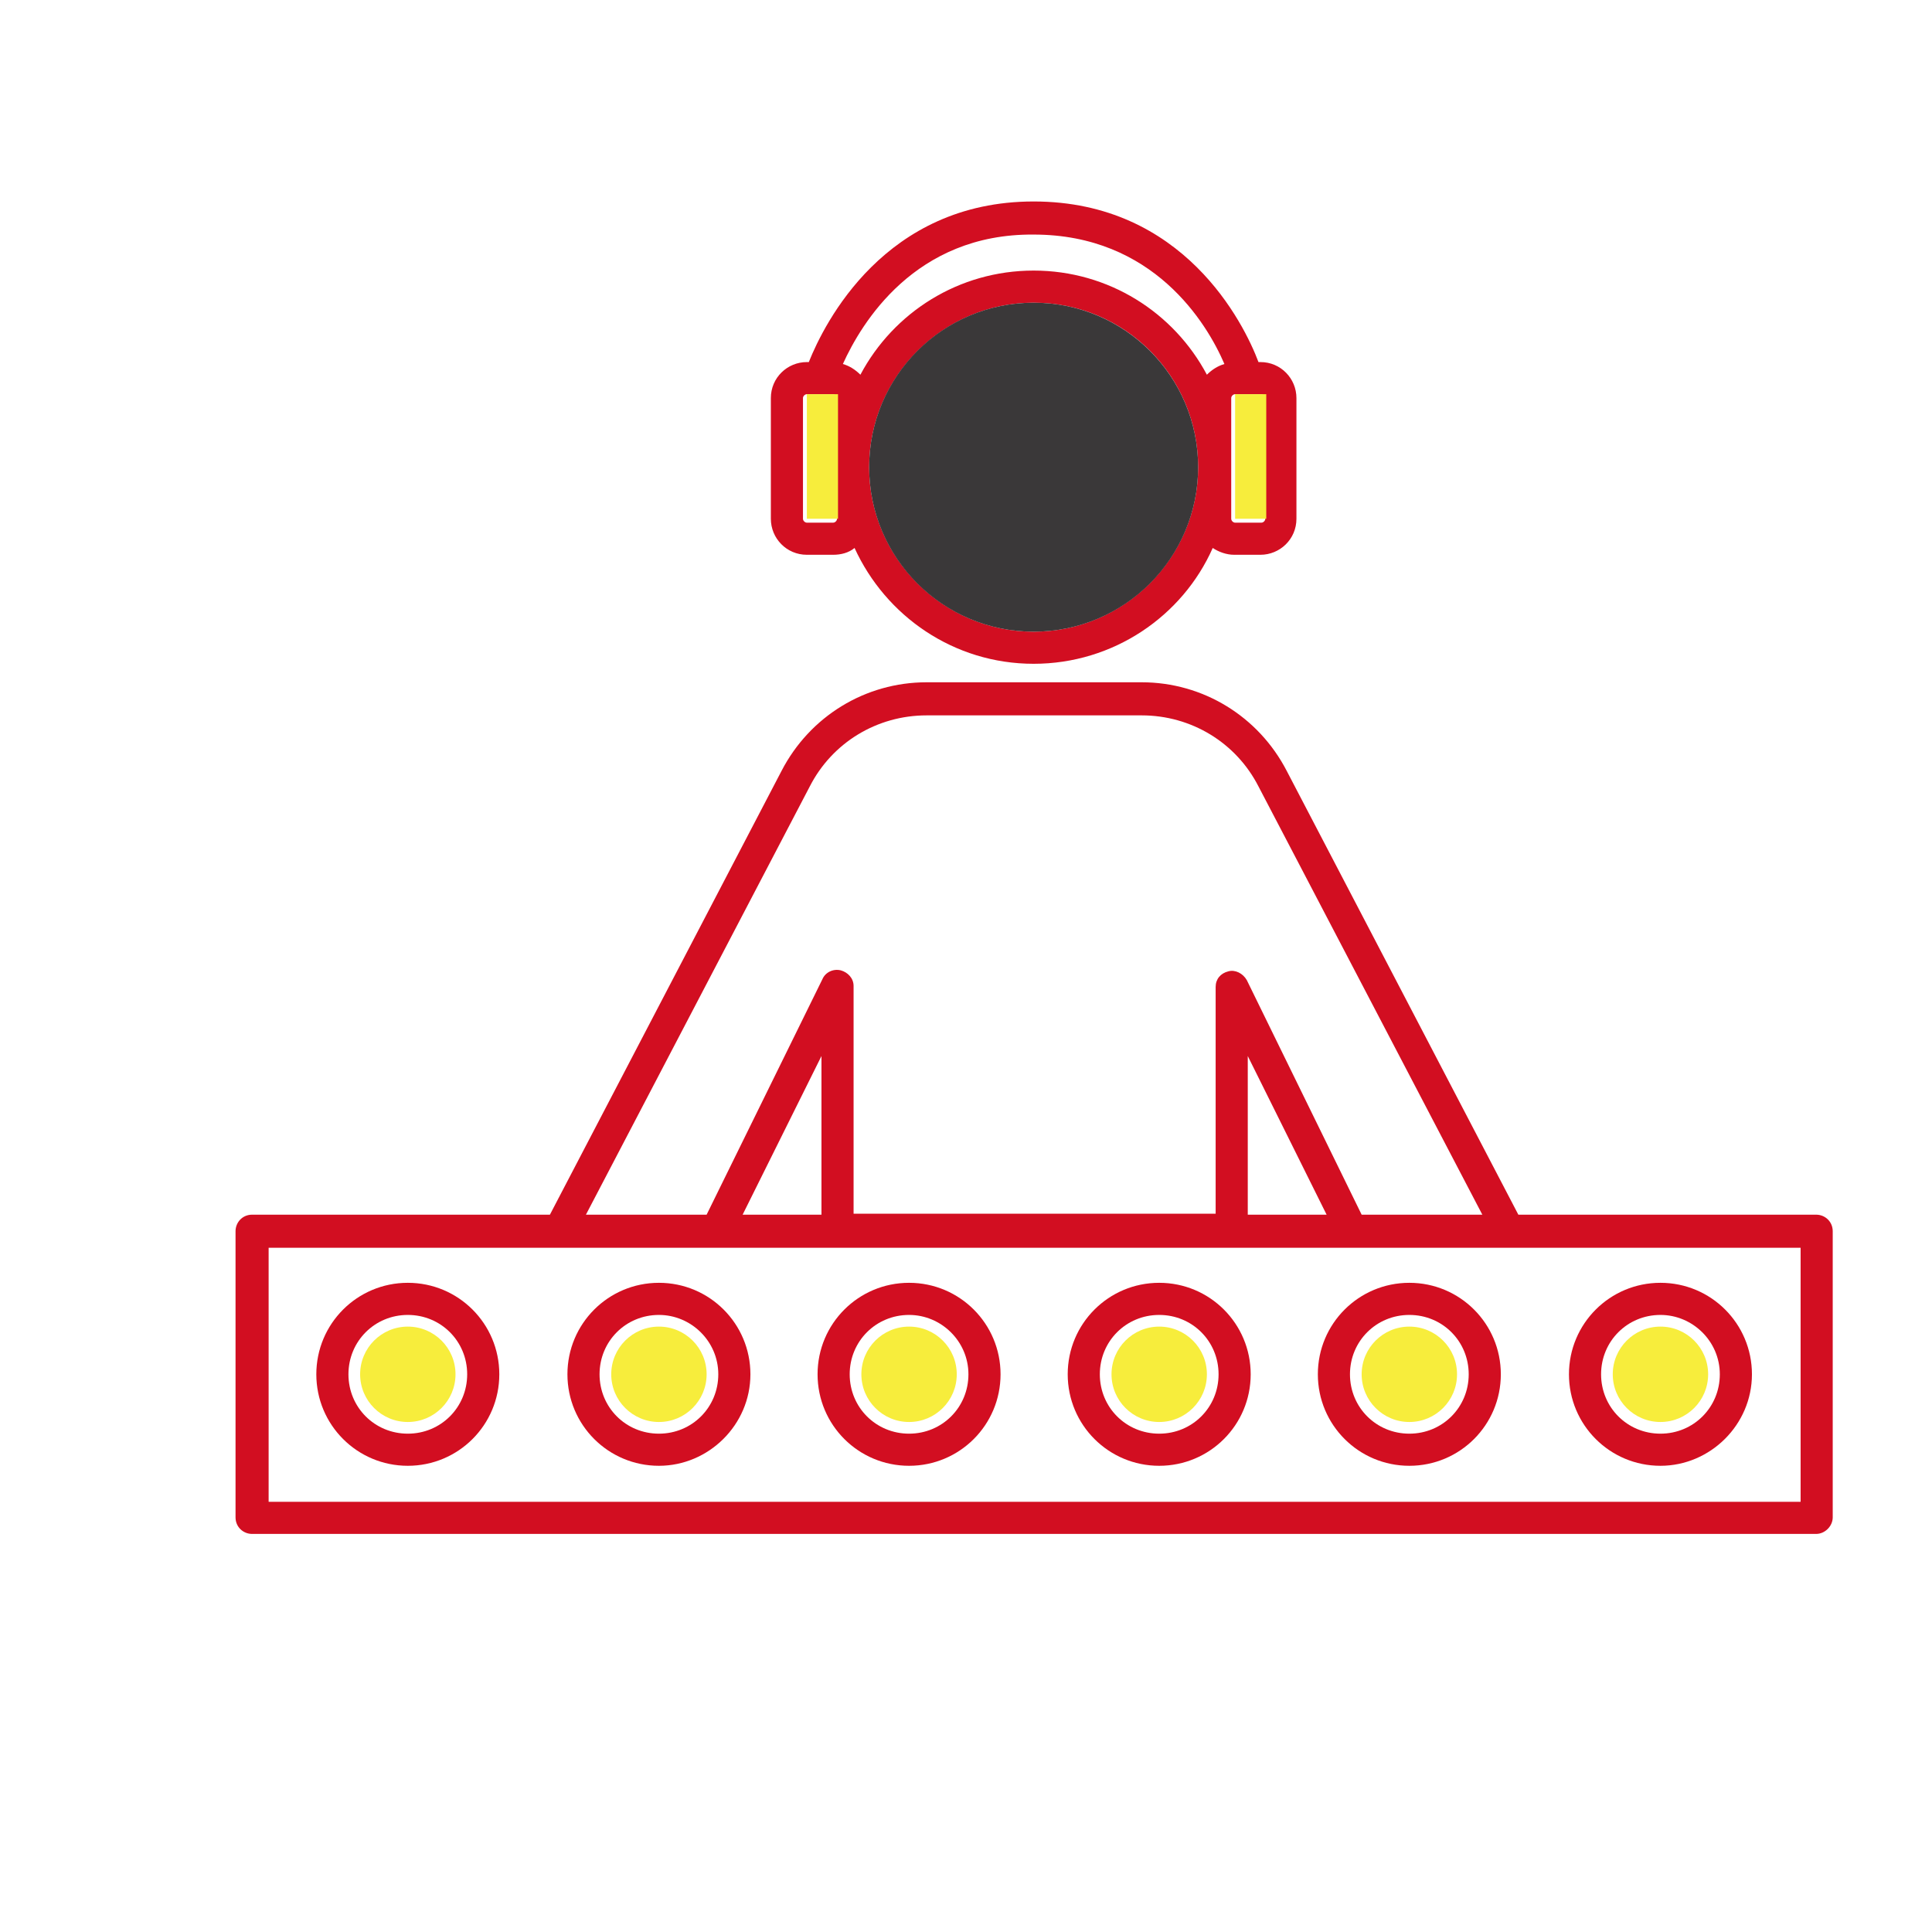
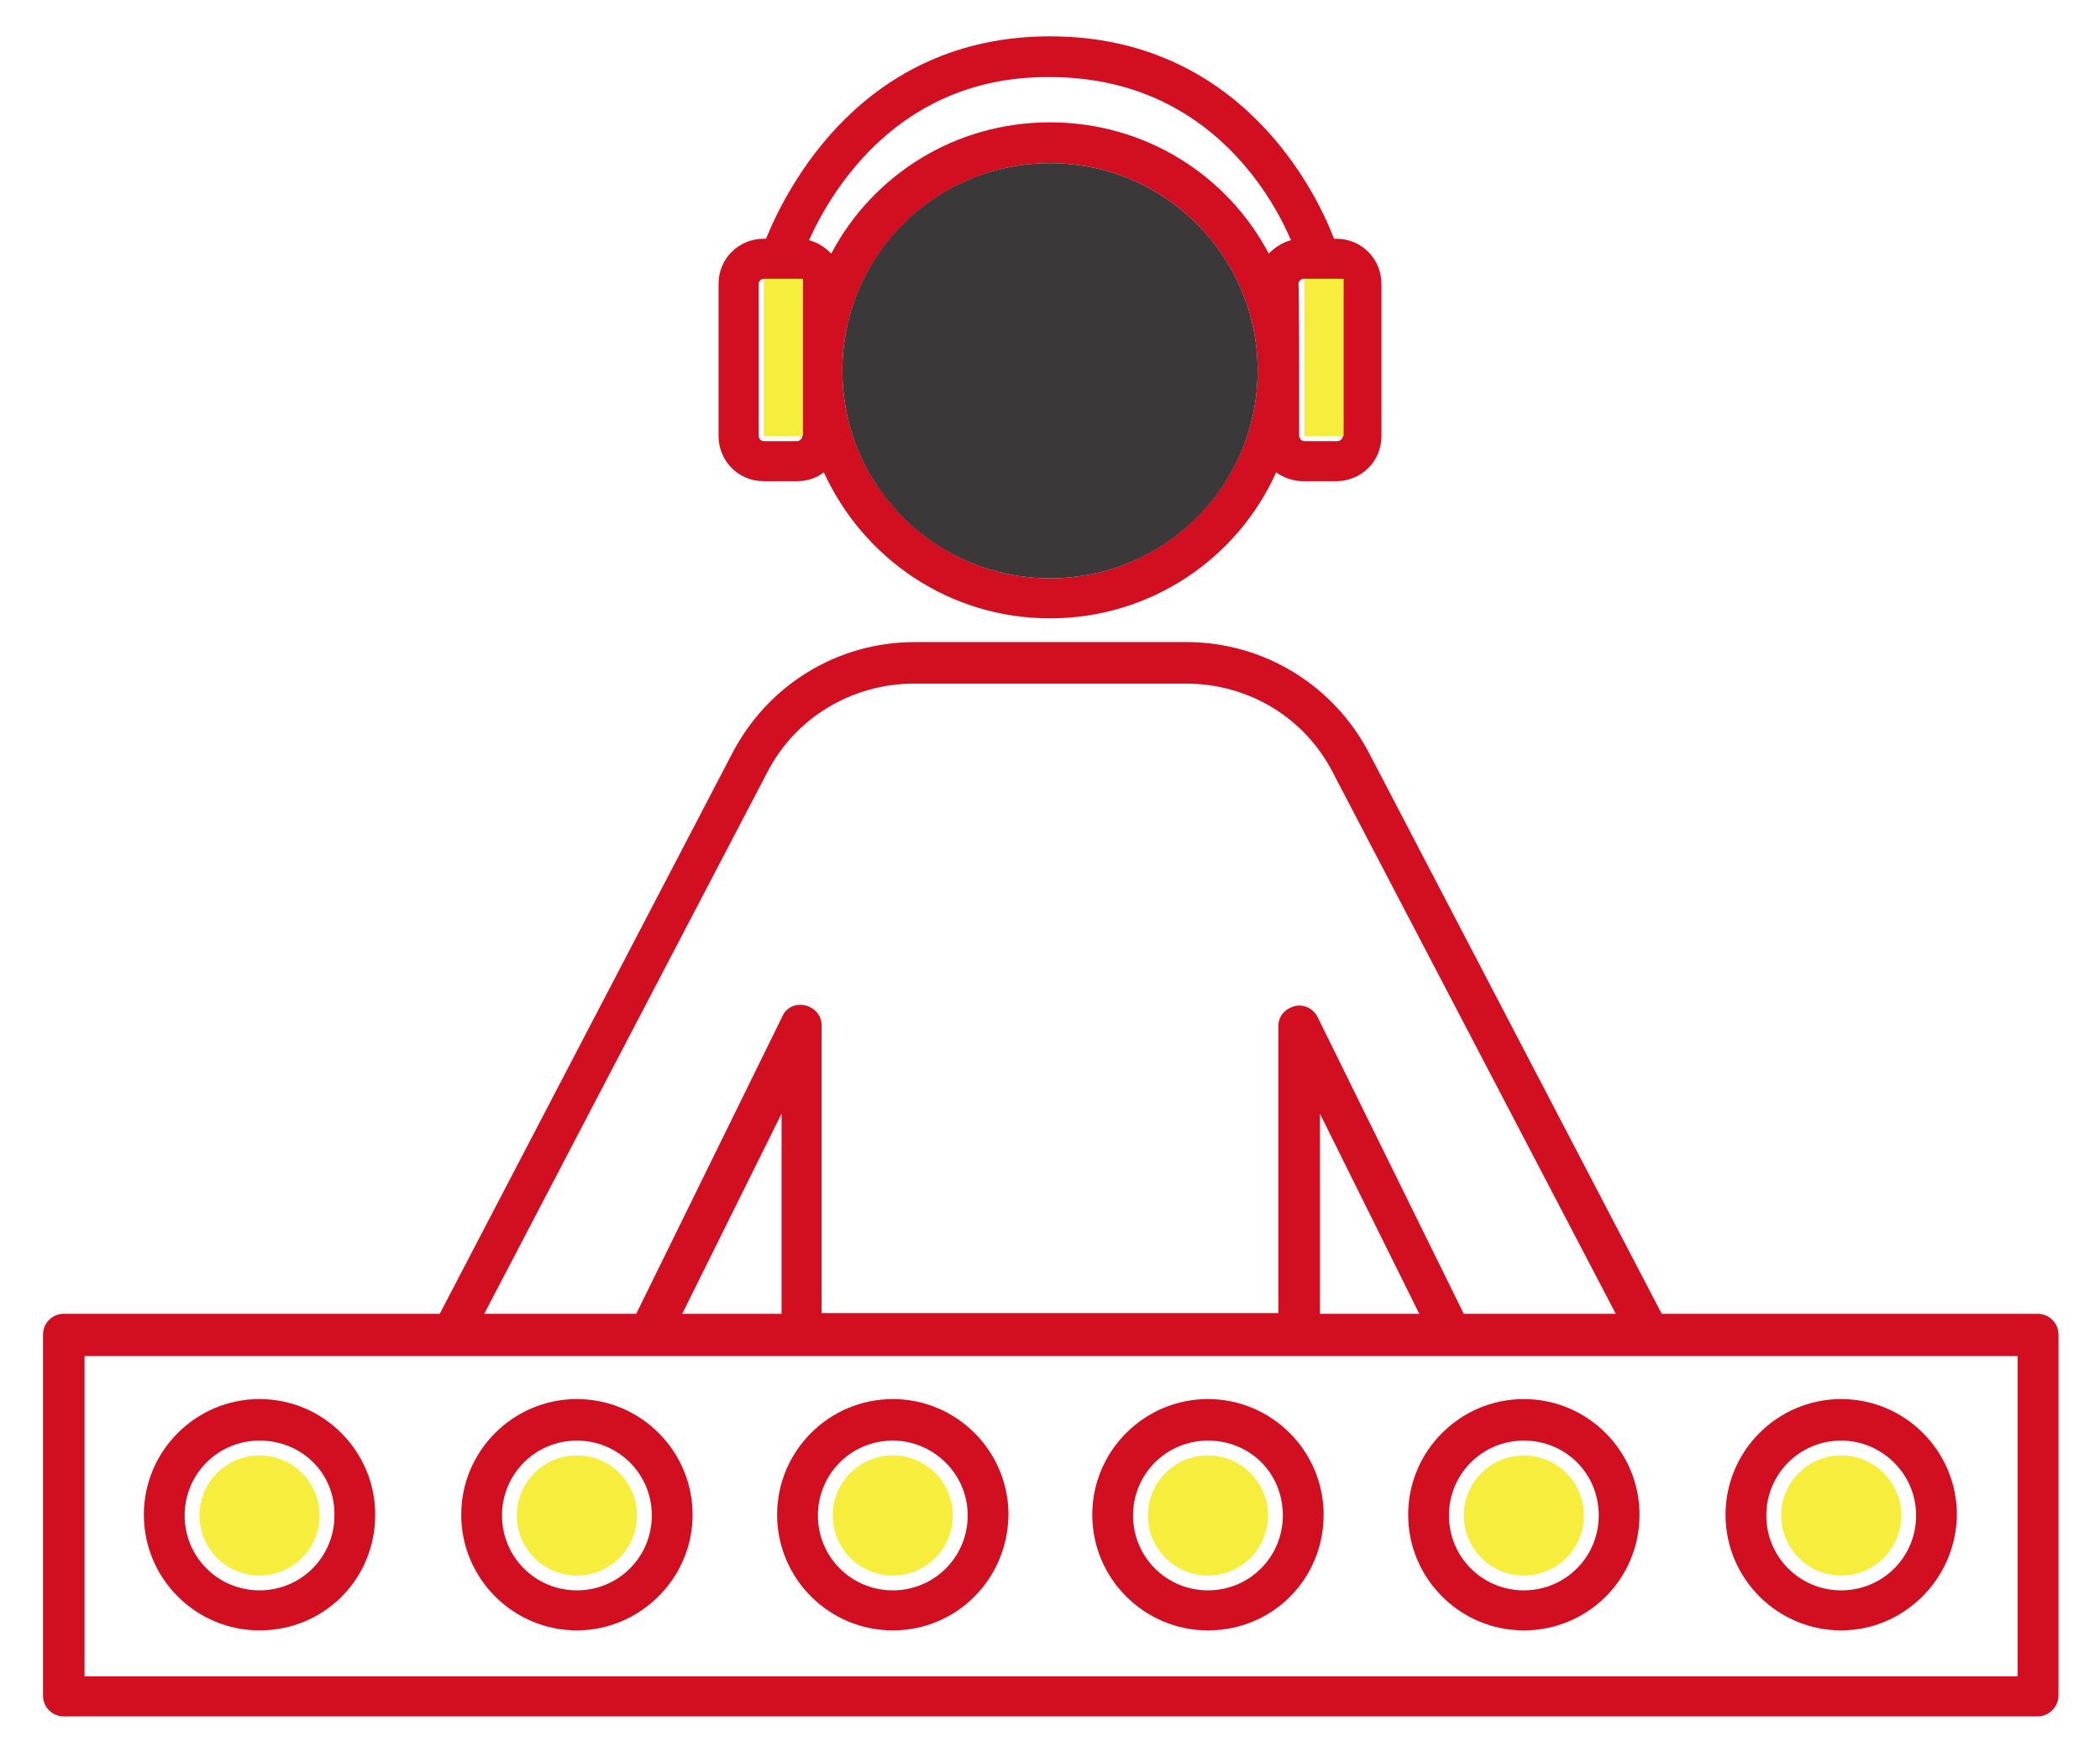
- <svg xmlns="http://www.w3.org/2000/svg" version="1.1" id="Capa_1" x="0px" y="0px" viewBox="9 -39.5 198.5 198.5" style="enable-background:new 9 -39.5 198.5 198.5;" xml:space="preserve">
+ <svg xmlns="http://www.w3.org/2000/svg" version="1.1" id="Capa_1" x="0px" y="0px" viewBox="-222.4 362.6 283.2 236.3" style="enable-background:new -222.4 362.6 283.2 236.3;" xml:space="preserve">
  <style type="text/css">
	.st0{fill:#D20E21;}
	.st1{fill:#F7ED3C;}
	.st2{fill:#3A3839;}
</style>
-   <path class="st0" d="M195.6,118.1H34.9c-0.9,0-1.7-0.7-1.7-1.7V87c0-0.9,0.7-1.7,1.7-1.7h30.6l23.8-45.6c2.9-5.6,8.6-9.1,14.9-9.1  h22.1c6.3,0,12,3.5,14.9,9.1l0,0L165,85.3h30.6c0.9,0,1.7,0.7,1.7,1.7v29.4C197.3,117.3,196.5,118.1,195.6,118.1z M36.5,114.8H194  V88.7H36.6v26.1H36.5z M148.9,85.3h12.4l-23-44c-2.3-4.5-6.9-7.3-12-7.3h-22.1c-5.1,0-9.7,2.8-12,7.3l-23,44h12.4l11.9-24.2  c0.3-0.7,1.1-1.1,1.9-0.9c0.7,0.2,1.3,0.8,1.3,1.6v23.4h37.2V61.9c0-0.8,0.5-1.4,1.3-1.6c0.7-0.2,1.5,0.2,1.9,0.9L148.9,85.3z   M137.2,85.3h8.1L137.2,69V85.3z M85.3,85.3h8.1V69L85.3,85.3z M179.6,111.1c-5.2,0-9.4-4.2-9.4-9.4c0-5.2,4.2-9.4,9.4-9.4  s9.4,4.2,9.4,9.4S184.7,111.1,179.6,111.1z M179.6,95.6c-3.4,0-6.1,2.7-6.1,6.1s2.7,6.1,6.1,6.1c3.4,0,6.1-2.7,6.1-6.1  C185.7,98.3,182.9,95.6,179.6,95.6z M153.8,111.1c-5.2,0-9.4-4.2-9.4-9.4c0-5.2,4.2-9.4,9.4-9.4s9.4,4.2,9.4,9.4  S159,111.1,153.8,111.1z M153.8,95.6c-3.4,0-6.1,2.7-6.1,6.1s2.7,6.1,6.1,6.1c3.4,0,6.1-2.7,6.1-6.1  C159.9,98.3,157.2,95.6,153.8,95.6z M128.1,111.1c-5.2,0-9.4-4.2-9.4-9.4c0-5.2,4.2-9.4,9.4-9.4s9.4,4.2,9.4,9.4  S133.3,111.1,128.1,111.1z M128.1,95.6c-3.4,0-6.1,2.7-6.1,6.1s2.7,6.1,6.1,6.1s6.1-2.7,6.1-6.1C134.2,98.3,131.5,95.6,128.1,95.6z   M102.4,111.1c-5.2,0-9.4-4.2-9.4-9.4c0-5.2,4.2-9.4,9.4-9.4c5.2,0,9.4,4.2,9.4,9.4S107.6,111.1,102.4,111.1z M102.4,95.6  c-3.4,0-6.1,2.7-6.1,6.1s2.7,6.1,6.1,6.1s6.1-2.7,6.1-6.1C108.5,98.3,105.7,95.6,102.4,95.6z M76.7,111.1c-5.2,0-9.4-4.2-9.4-9.4  c0-5.2,4.2-9.4,9.4-9.4c5.2,0,9.4,4.2,9.4,9.4S81.8,111.1,76.7,111.1z M76.7,95.6c-3.4,0-6.1,2.7-6.1,6.1s2.7,6.1,6.1,6.1  s6.1-2.7,6.1-6.1C82.8,98.3,80,95.6,76.7,95.6z M50.9,111.1c-5.2,0-9.4-4.2-9.4-9.4c0-5.2,4.2-9.4,9.4-9.4c5.2,0,9.4,4.2,9.4,9.4  S56.1,111.1,50.9,111.1z M50.9,95.6c-3.4,0-6.1,2.7-6.1,6.1s2.7,6.1,6.1,6.1s6.1-2.7,6.1-6.1C57,98.3,54.3,95.6,50.9,95.6z   M115.2,28.7c-8.2,0-15.2-4.9-18.4-11.9c-0.6,0.5-1.4,0.7-2.2,0.7h-2.7c-2.1,0-3.7-1.7-3.7-3.7V1.4c0-2.1,1.7-3.7,3.7-3.7h0.2  c1.6-4,7.8-16.5,23.1-16.5c15.4,0,21.6,12.5,23.1,16.5h0.2c2.1,0,3.7,1.7,3.7,3.7v12.4c0,2.1-1.7,3.7-3.7,3.7h-2.7  c-0.8,0-1.6-0.3-2.2-0.7C130.5,23.8,123.4,28.7,115.2,28.7z M115.2-8.4c-9.3,0-16.9,7.6-16.9,16.9c0,9.3,7.6,16.9,16.9,16.9  s16.9-7.6,16.9-16.9S124.6-8.4,115.2-8.4z M135.5,8.5v5.3c0,0.2,0.2,0.4,0.4,0.4h2.7c0.2,0,0.4-0.2,0.4-0.4V1.4  c0-0.2-0.2-0.4-0.4-0.4h-1.3c0,0,0,0-0.1,0h-1.3c-0.2,0-0.4,0.2-0.4,0.4C135.5,1.4,135.5,8.5,135.5,8.5z M91.9,1  c-0.2,0-0.4,0.2-0.4,0.4v12.4c0,0.2,0.2,0.4,0.4,0.4h2.7c0.2,0,0.4-0.2,0.4-0.4V1.4C95,1.2,94.8,1,94.6,1h-1.3c0,0,0,0-0.1,0H91.9z   M95.6-2.1c0.7,0.2,1.3,0.6,1.8,1.1c3.4-6.4,10.1-10.7,17.8-10.7S129.6-7.4,133-1c0.5-0.5,1.1-0.9,1.8-1.1  c-1.8-4.2-7.3-13.3-19.6-13.3C103-15.5,97.5-6.3,95.6-2.1z" />
-   <circle class="st1" cx="50.9" cy="101.7" r="4.9" />
-   <circle class="st1" cx="76.7" cy="101.7" r="4.9" />
-   <circle class="st1" cx="102.4" cy="101.7" r="4.9" />
-   <circle class="st1" cx="128.1" cy="101.7" r="4.9" />
-   <circle class="st1" cx="153.8" cy="101.7" r="4.9" />
-   <circle class="st1" cx="179.6" cy="101.7" r="4.9" />
-   <circle class="st2" cx="115.2" cy="8.5" r="16.9" />
-   <rect x="91.9" y="1" class="st1" width="3.2" height="12.8" />
-   <rect x="135.9" y="1" class="st1" width="3.2" height="12.8" />
+   <g>
+     <path class="st0" d="M52.4,594.1h-266.2c-1.5,0-2.8-1.2-2.8-2.8v-48.7c0-1.5,1.2-2.8,2.8-2.8h50.7l39.4-75.5   c4.8-9.3,14.2-15.1,24.7-15.1h36.6c10.4,0,19.9,5.8,24.7,15.1l0,0l39.4,75.5h50.7c1.5,0,2.8,1.2,2.8,2.8v48.7   C55.2,592.8,53.9,594.1,52.4,594.1z M-211.2,588.7H49.7v-43.2H-211v43.2C-211,588.7-211.2,588.7-211.2,588.7z M-25,539.8h20.5   l-38.1-72.9c-3.8-7.5-11.4-12.1-19.9-12.1h-36.6c-8.4,0-16.1,4.6-19.9,12.1l-38.1,72.9h20.5l19.7-40.1c0.5-1.2,1.8-1.8,3.1-1.5   c1.2,0.3,2.2,1.3,2.2,2.7v38.8h61.6V501c0-1.3,0.8-2.3,2.2-2.7c1.2-0.3,2.5,0.3,3.1,1.5L-25,539.8z M-44.4,539.8H-31l-13.4-27   V539.8z M-130.4,539.8h13.4v-27L-130.4,539.8z M25.9,582.5c-8.6,0-15.6-7-15.6-15.6c0-8.6,7-15.6,15.6-15.6s15.6,7,15.6,15.6   C41.4,575.6,34.3,582.5,25.9,582.5z M25.9,556.9c-5.6,0-10.1,4.5-10.1,10.1c0,5.6,4.5,10.1,10.1,10.1c5.6,0,10.1-4.5,10.1-10.1   C36,561.3,31.3,556.9,25.9,556.9z M-16.9,582.5c-8.6,0-15.6-7-15.6-15.6c0-8.6,7-15.6,15.6-15.6s15.6,7,15.6,15.6   C-1.3,575.6-8.3,582.5-16.9,582.5z M-16.9,556.9c-5.6,0-10.1,4.5-10.1,10.1c0,5.6,4.5,10.1,10.1,10.1c5.6,0,10.1-4.5,10.1-10.1   C-6.8,561.3-11.3,556.9-16.9,556.9z M-59.5,582.5c-8.6,0-15.6-7-15.6-15.6c0-8.6,7-15.6,15.6-15.6c8.6,0,15.6,7,15.6,15.6   C-43.9,575.6-50.8,582.5-59.5,582.5z M-59.5,556.9c-5.6,0-10.1,4.5-10.1,10.1c0,5.6,4.5,10.1,10.1,10.1c5.6,0,10.1-4.5,10.1-10.1   C-49.4,561.3-53.8,556.9-59.5,556.9z M-102,582.5c-8.6,0-15.6-7-15.6-15.6c0-8.6,7-15.6,15.6-15.6c8.6,0,15.6,7,15.6,15.6   C-86.5,575.6-93.4,582.5-102,582.5z M-102,556.9c-5.6,0-10.1,4.5-10.1,10.1c0,5.6,4.5,10.1,10.1,10.1c5.6,0,10.1-4.5,10.1-10.1   C-91.9,561.3-96.6,556.9-102,556.9z M-144.6,582.5c-8.6,0-15.6-7-15.6-15.6c0-8.6,7-15.6,15.6-15.6c8.6,0,15.6,7,15.6,15.6   C-129,575.6-136.2,582.5-144.6,582.5z M-144.6,556.9c-5.6,0-10.1,4.5-10.1,10.1c0,5.6,4.5,10.1,10.1,10.1c5.6,0,10.1-4.5,10.1-10.1   C-134.5,561.3-139.1,556.9-144.6,556.9z M-187.4,582.5c-8.6,0-15.6-7-15.6-15.6c0-8.6,7-15.6,15.6-15.6s15.6,7,15.6,15.6   C-171.8,575.6-178.7,582.5-187.4,582.5z M-187.4,556.9c-5.6,0-10.1,4.5-10.1,10.1c0,5.6,4.5,10.1,10.1,10.1s10.1-4.5,10.1-10.1   C-177.2,561.3-181.7,556.9-187.4,556.9z M-80.8,446c-13.6,0-25.2-8.1-30.5-19.7c-1,0.8-2.3,1.2-3.6,1.2h-4.5   c-3.5,0-6.1-2.8-6.1-6.1v-20.5c0-3.5,2.8-6.1,6.1-6.1h0.3c2.7-6.6,12.9-27.3,38.3-27.3c25.5,0,35.8,20.7,38.3,27.3h0.3   c3.5,0,6.1,2.8,6.1,6.1v20.5c0,3.5-2.8,6.1-6.1,6.1h-4.5c-1.3,0-2.7-0.5-3.6-1.2C-55.5,437.9-67.2,446-80.8,446z M-80.8,384.6   c-15.4,0-28,12.6-28,28s12.6,28,28,28s28-12.6,28-28S-65.3,384.6-80.8,384.6z M-47.2,412.6v8.8c0,0.3,0.3,0.7,0.7,0.7h4.5   c0.3,0,0.7-0.3,0.7-0.7v-20.5c0-0.3-0.3-0.7-0.7-0.7h-2.2c0,0,0,0-0.2,0h-2.2c-0.3,0-0.7,0.3-0.7,0.7   C-47.2,400.8-47.2,412.6-47.2,412.6z M-119.4,400.2c-0.3,0-0.7,0.3-0.7,0.7v20.5c0,0.3,0.3,0.7,0.7,0.7h4.5c0.3,0,0.7-0.3,0.7-0.7   v-20.5c0-0.3-0.3-0.7-0.7-0.7h-2.2c0,0,0,0-0.2,0H-119.4z M-113.3,395c1.2,0.3,2.2,1,3,1.8c5.6-10.6,16.7-17.7,29.5-17.7   s23.9,7.1,29.5,17.7c0.8-0.8,1.8-1.5,3-1.8c-3-7-12.1-22-32.5-22C-101,372.8-110.2,388.1-113.3,395z" />
+     <circle class="st1" cx="-187.4" cy="567" r="8.1" />
+     <circle class="st1" cx="-144.6" cy="567" r="8.1" />
+     <circle class="st1" cx="-102" cy="567" r="8.1" />
+     <circle class="st1" cx="-59.5" cy="567" r="8.1" />
+     <circle class="st1" cx="-16.9" cy="567" r="8.1" />
+     <circle class="st1" cx="25.9" cy="567" r="8.1" />
+     <circle class="st2" cx="-80.8" cy="412.6" r="28" />
+     <rect x="-119.4" y="400.2" class="st1" width="5.3" height="21.2" />
+     <rect x="-46.5" y="400.2" class="st1" width="5.3" height="21.2" />
+   </g>
</svg>
